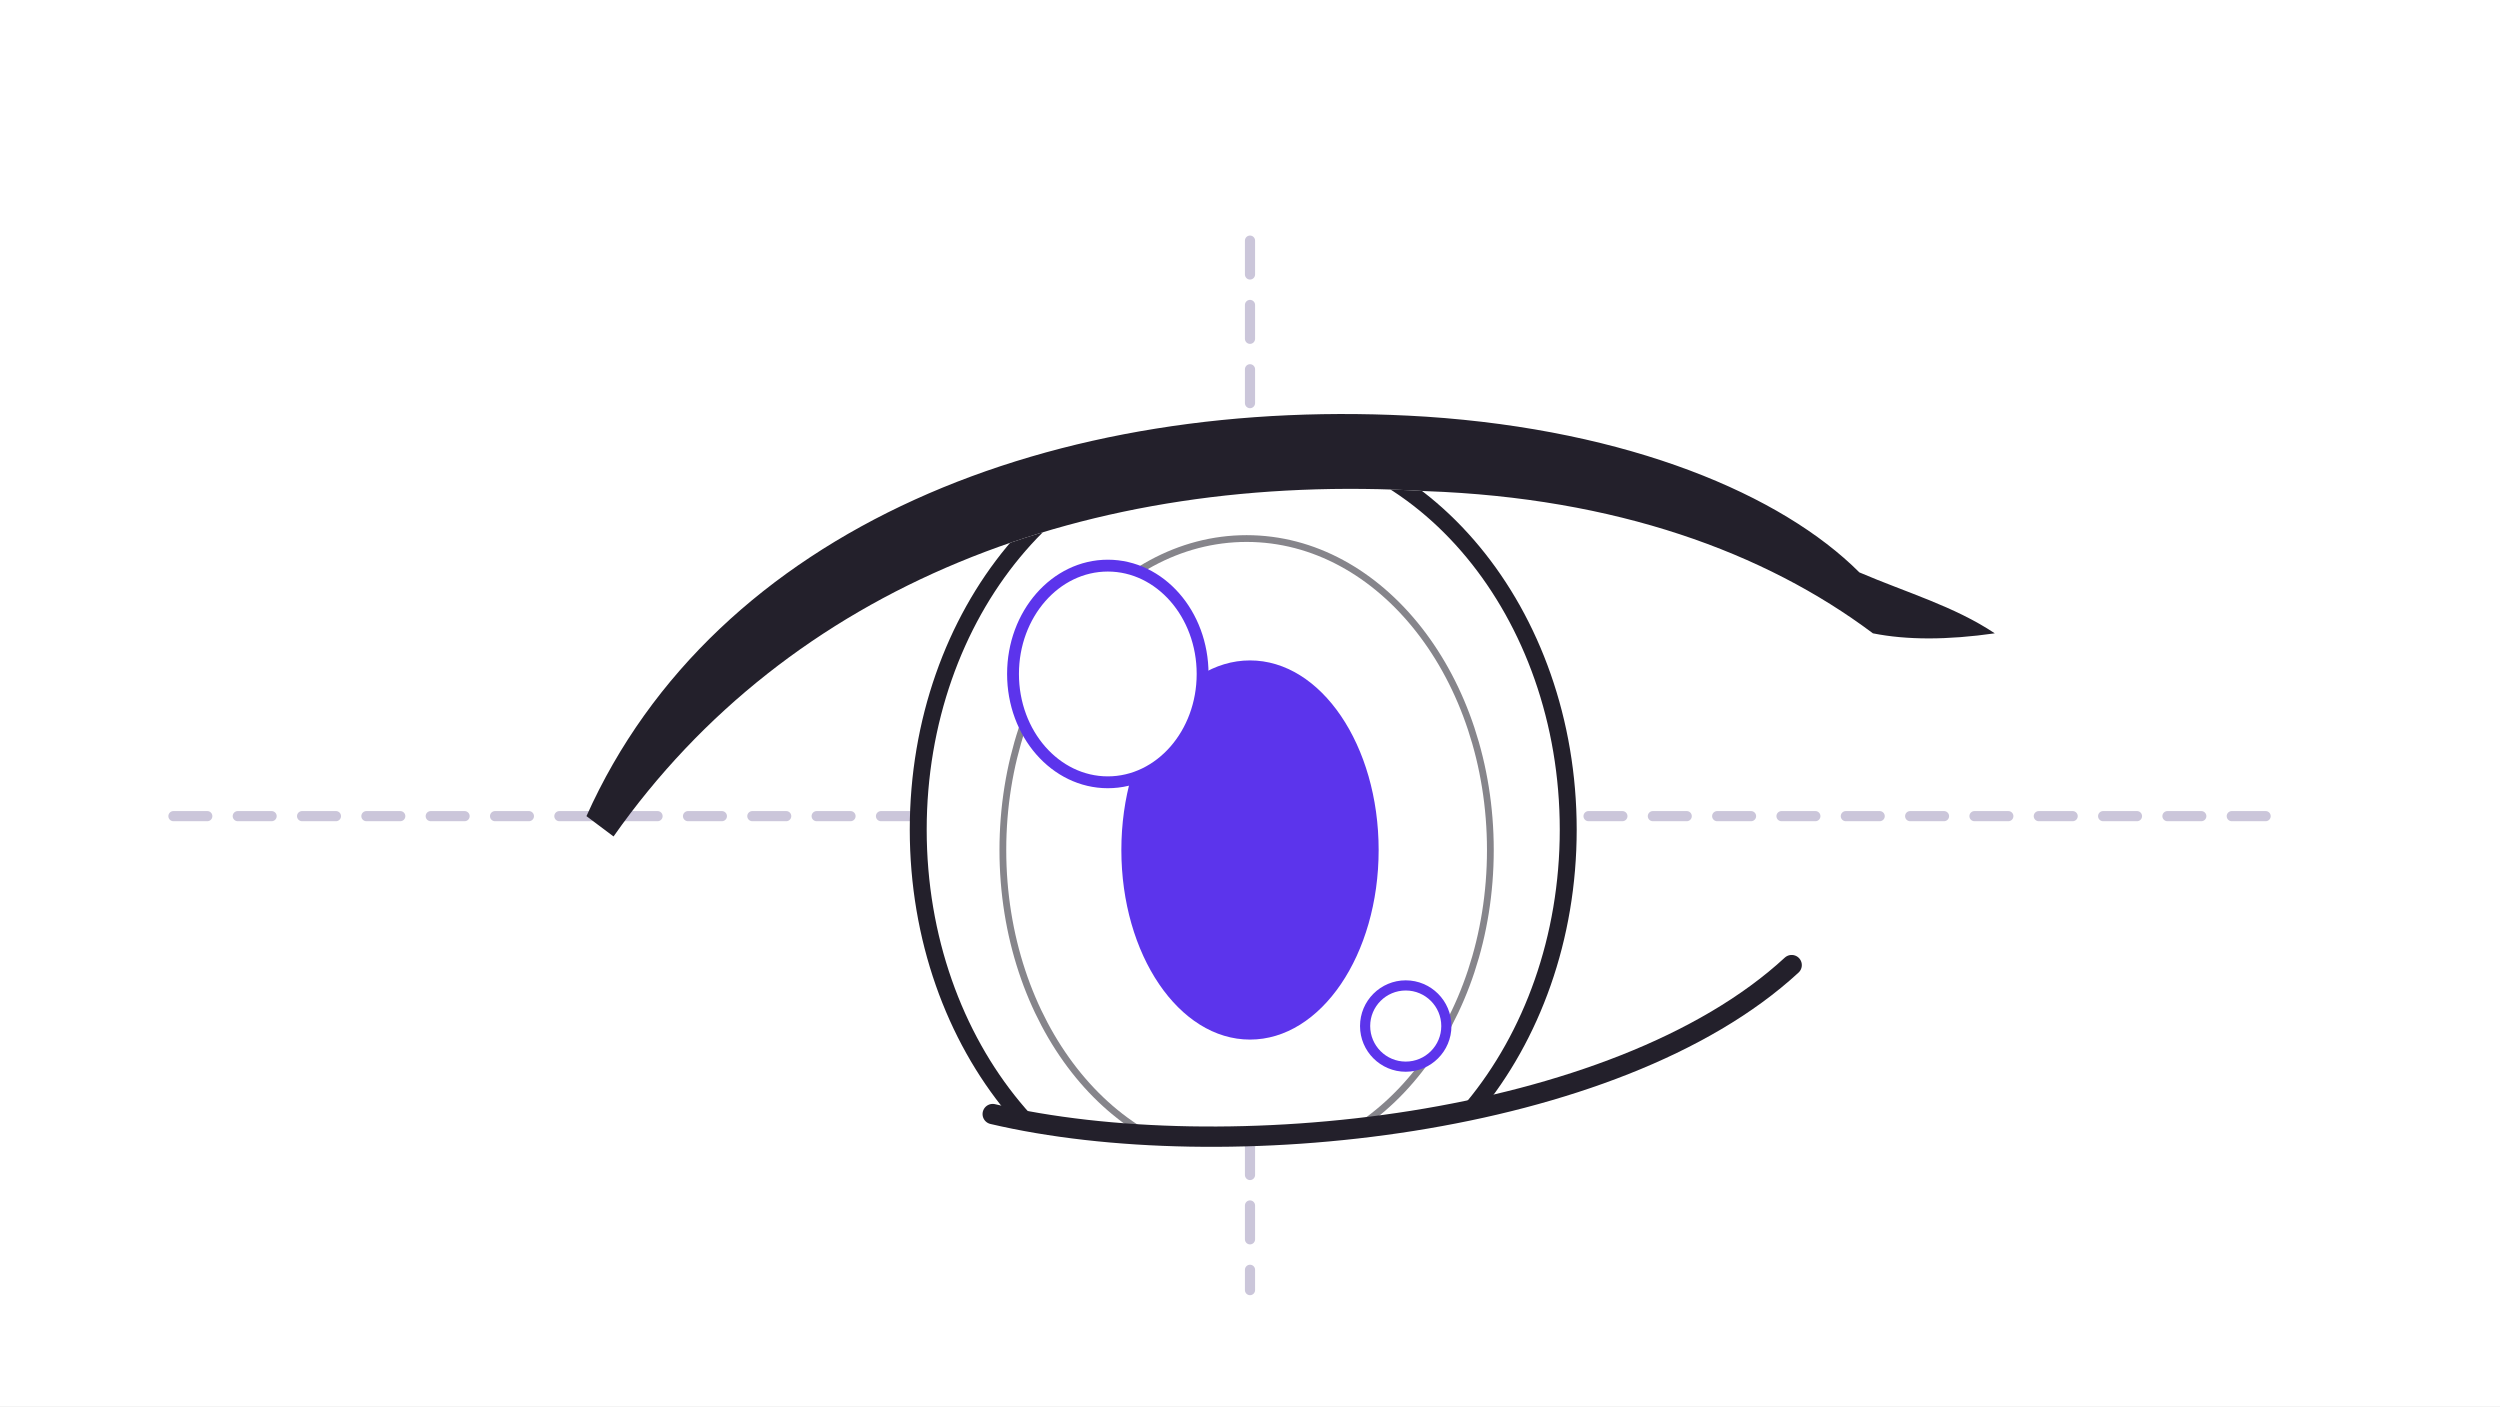
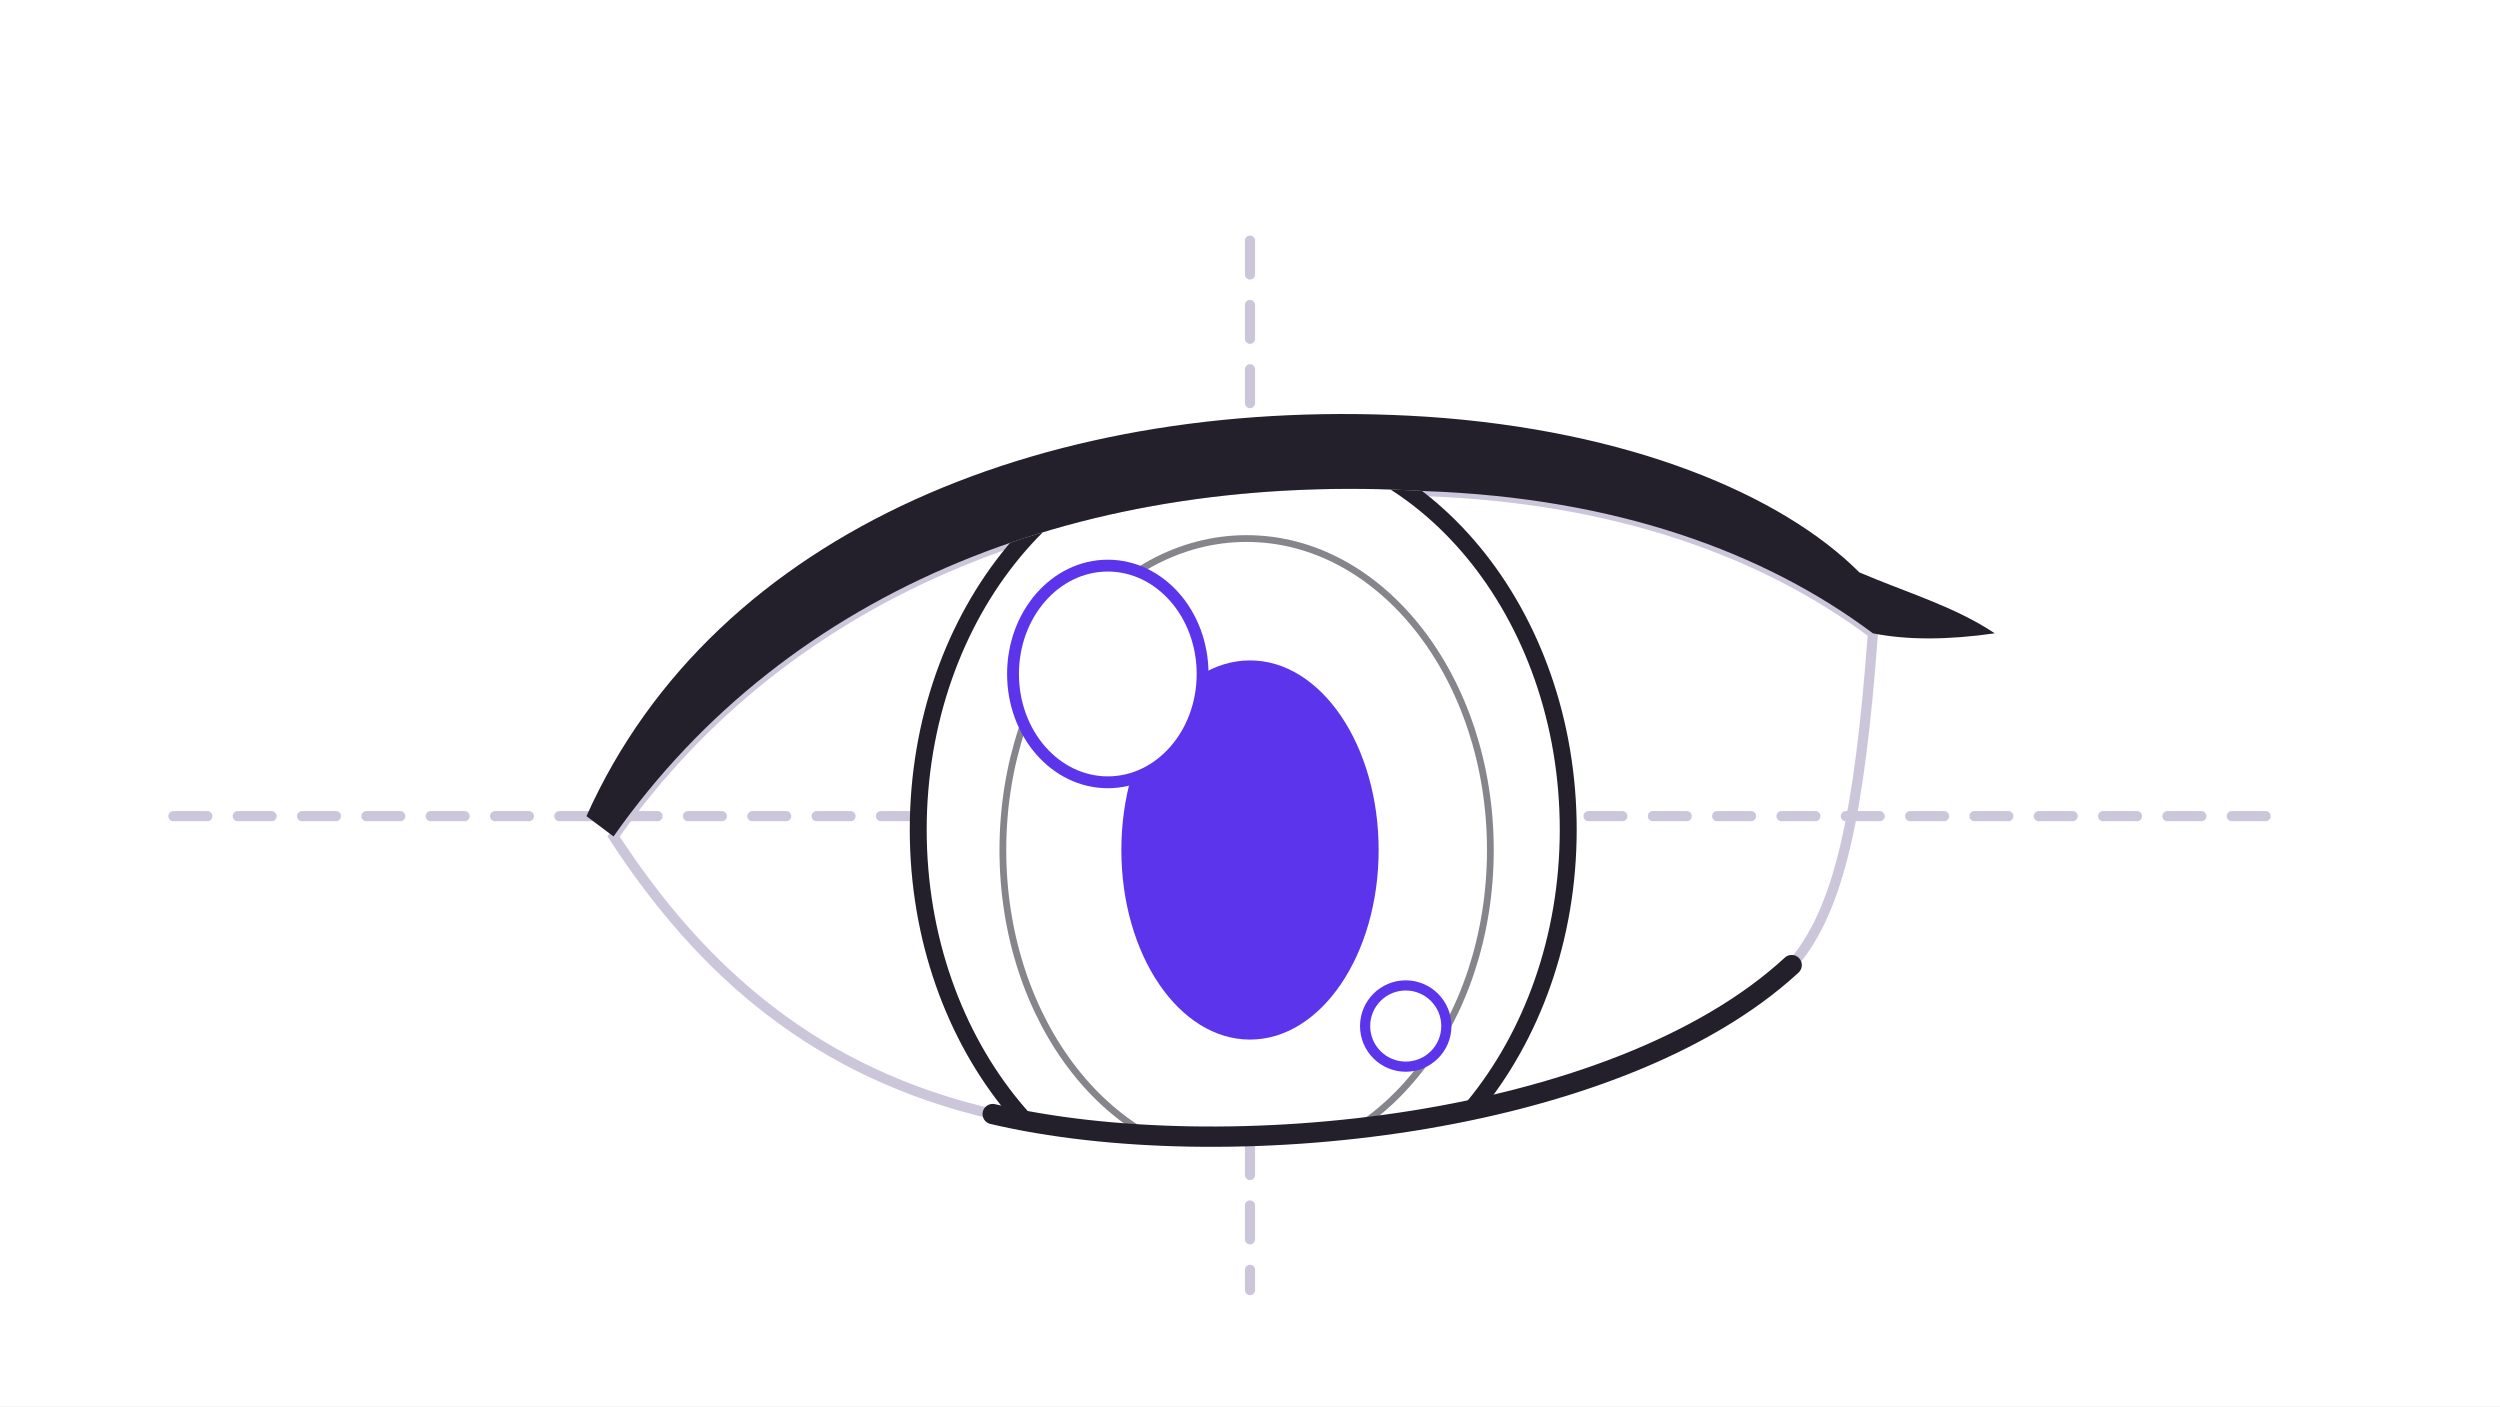
<svg xmlns="http://www.w3.org/2000/svg" viewBox="0 0 960 540" width="960" height="540">
  <rect width="960" height="540" fill="#fff" />
  <defs>
    <clipPath id="opening">
      <path d="M300 306 C352 232 440 198 540 204 C596 206 640 222 672 246 C668 300 662 328 648 344 C596 392 480 404 412 388 C360 376 326 346 300 306 Z" />
    </clipPath>
    <clipPath id="iris">
      <ellipse cx="486" cy="304" rx="94" ry="114" />
    </clipPath>
  </defs>
  <g transform="translate(480 290) scale(1.3) translate(-488 -282)">
-     <g fill="none" stroke="#cbc6da" stroke-width="3" stroke-dasharray="10 9" stroke-linecap="round">
-       <path d="M170 300 H790" />
-       <path d="M488 130 V440" />
+     <g fill="none" stroke="#cbc6da" stroke-width="3" stroke-linecap="round">
+       <g stroke-dasharray="10 9">
+         <path d="M170 300 H790" />
+         <path d="M488 130 V440" />
+       </g>
+       <path d="M300 306 C352 232 440 198 540 204 C596 206 640 222 672 246 C668 300 662 328 648 344 C596 392 480 404 412 388 C360 376 326 346 300 306 Z" />
    </g>
    <g clip-path="url(#opening)">
      <ellipse cx="486" cy="304" rx="96" ry="116" fill="#fff" stroke="#23202b" stroke-width="5" />
      <ellipse cx="487" cy="310" rx="72" ry="92" fill="none" stroke="#23202b" stroke-width="2" opacity=".55" />
    </g>
    <g clip-path="url(#opening)">
      <ellipse cx="488" cy="310" rx="38" ry="56" fill="#5c34ec" />
    </g>
    <path fill="none" stroke="#23202b" stroke-width="6" stroke-linecap="round" d="M412 388 C480 404 596 392 648 344" />
    <path fill="#23202b" d="M292 300 C330 215 430 175 540 182 C600 186 645 205 668 228 C682 234 696 238 708 246 C694 248 682 248 672 246 C640 222 596 206 540 204 C440 198 352 232 300 306 Z" />
    <ellipse cx="446" cy="258" rx="28" ry="32" fill="#fff" stroke="#5c34ec" stroke-width="3.5" />
    <circle cx="534" cy="362" r="12" fill="#fff" stroke="#5c34ec" stroke-width="3" />
  </g>
</svg>
